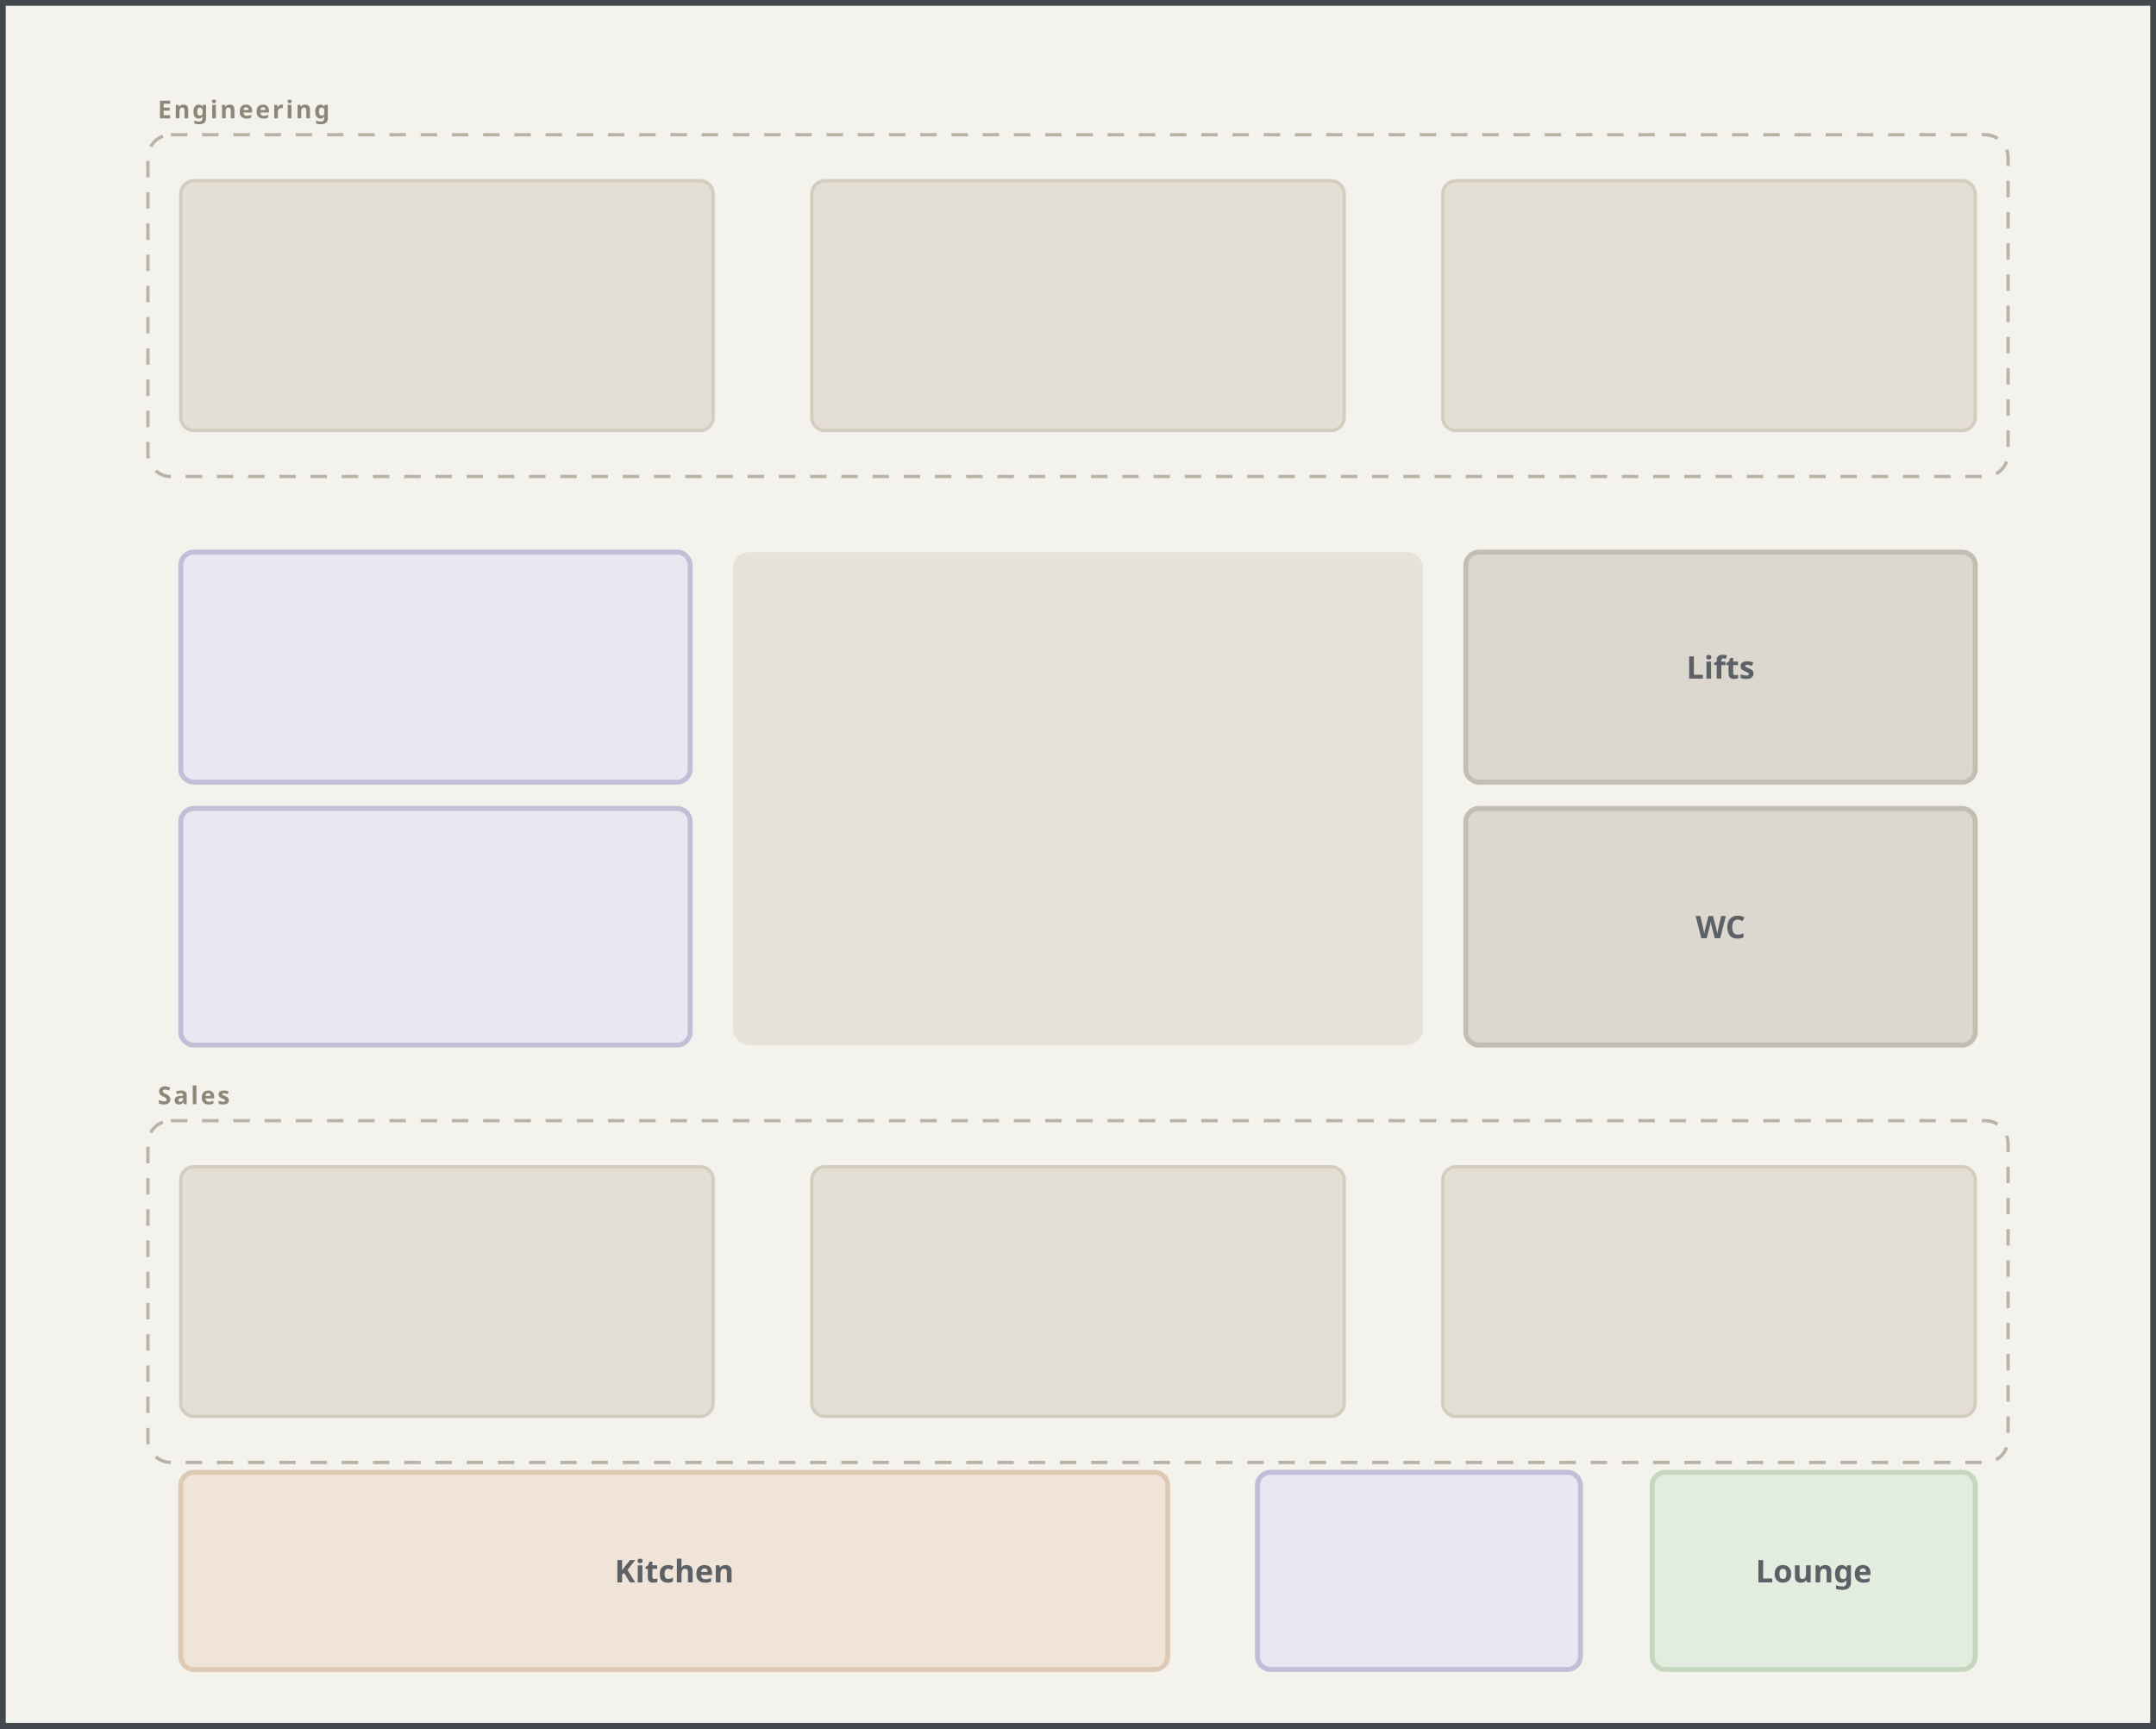
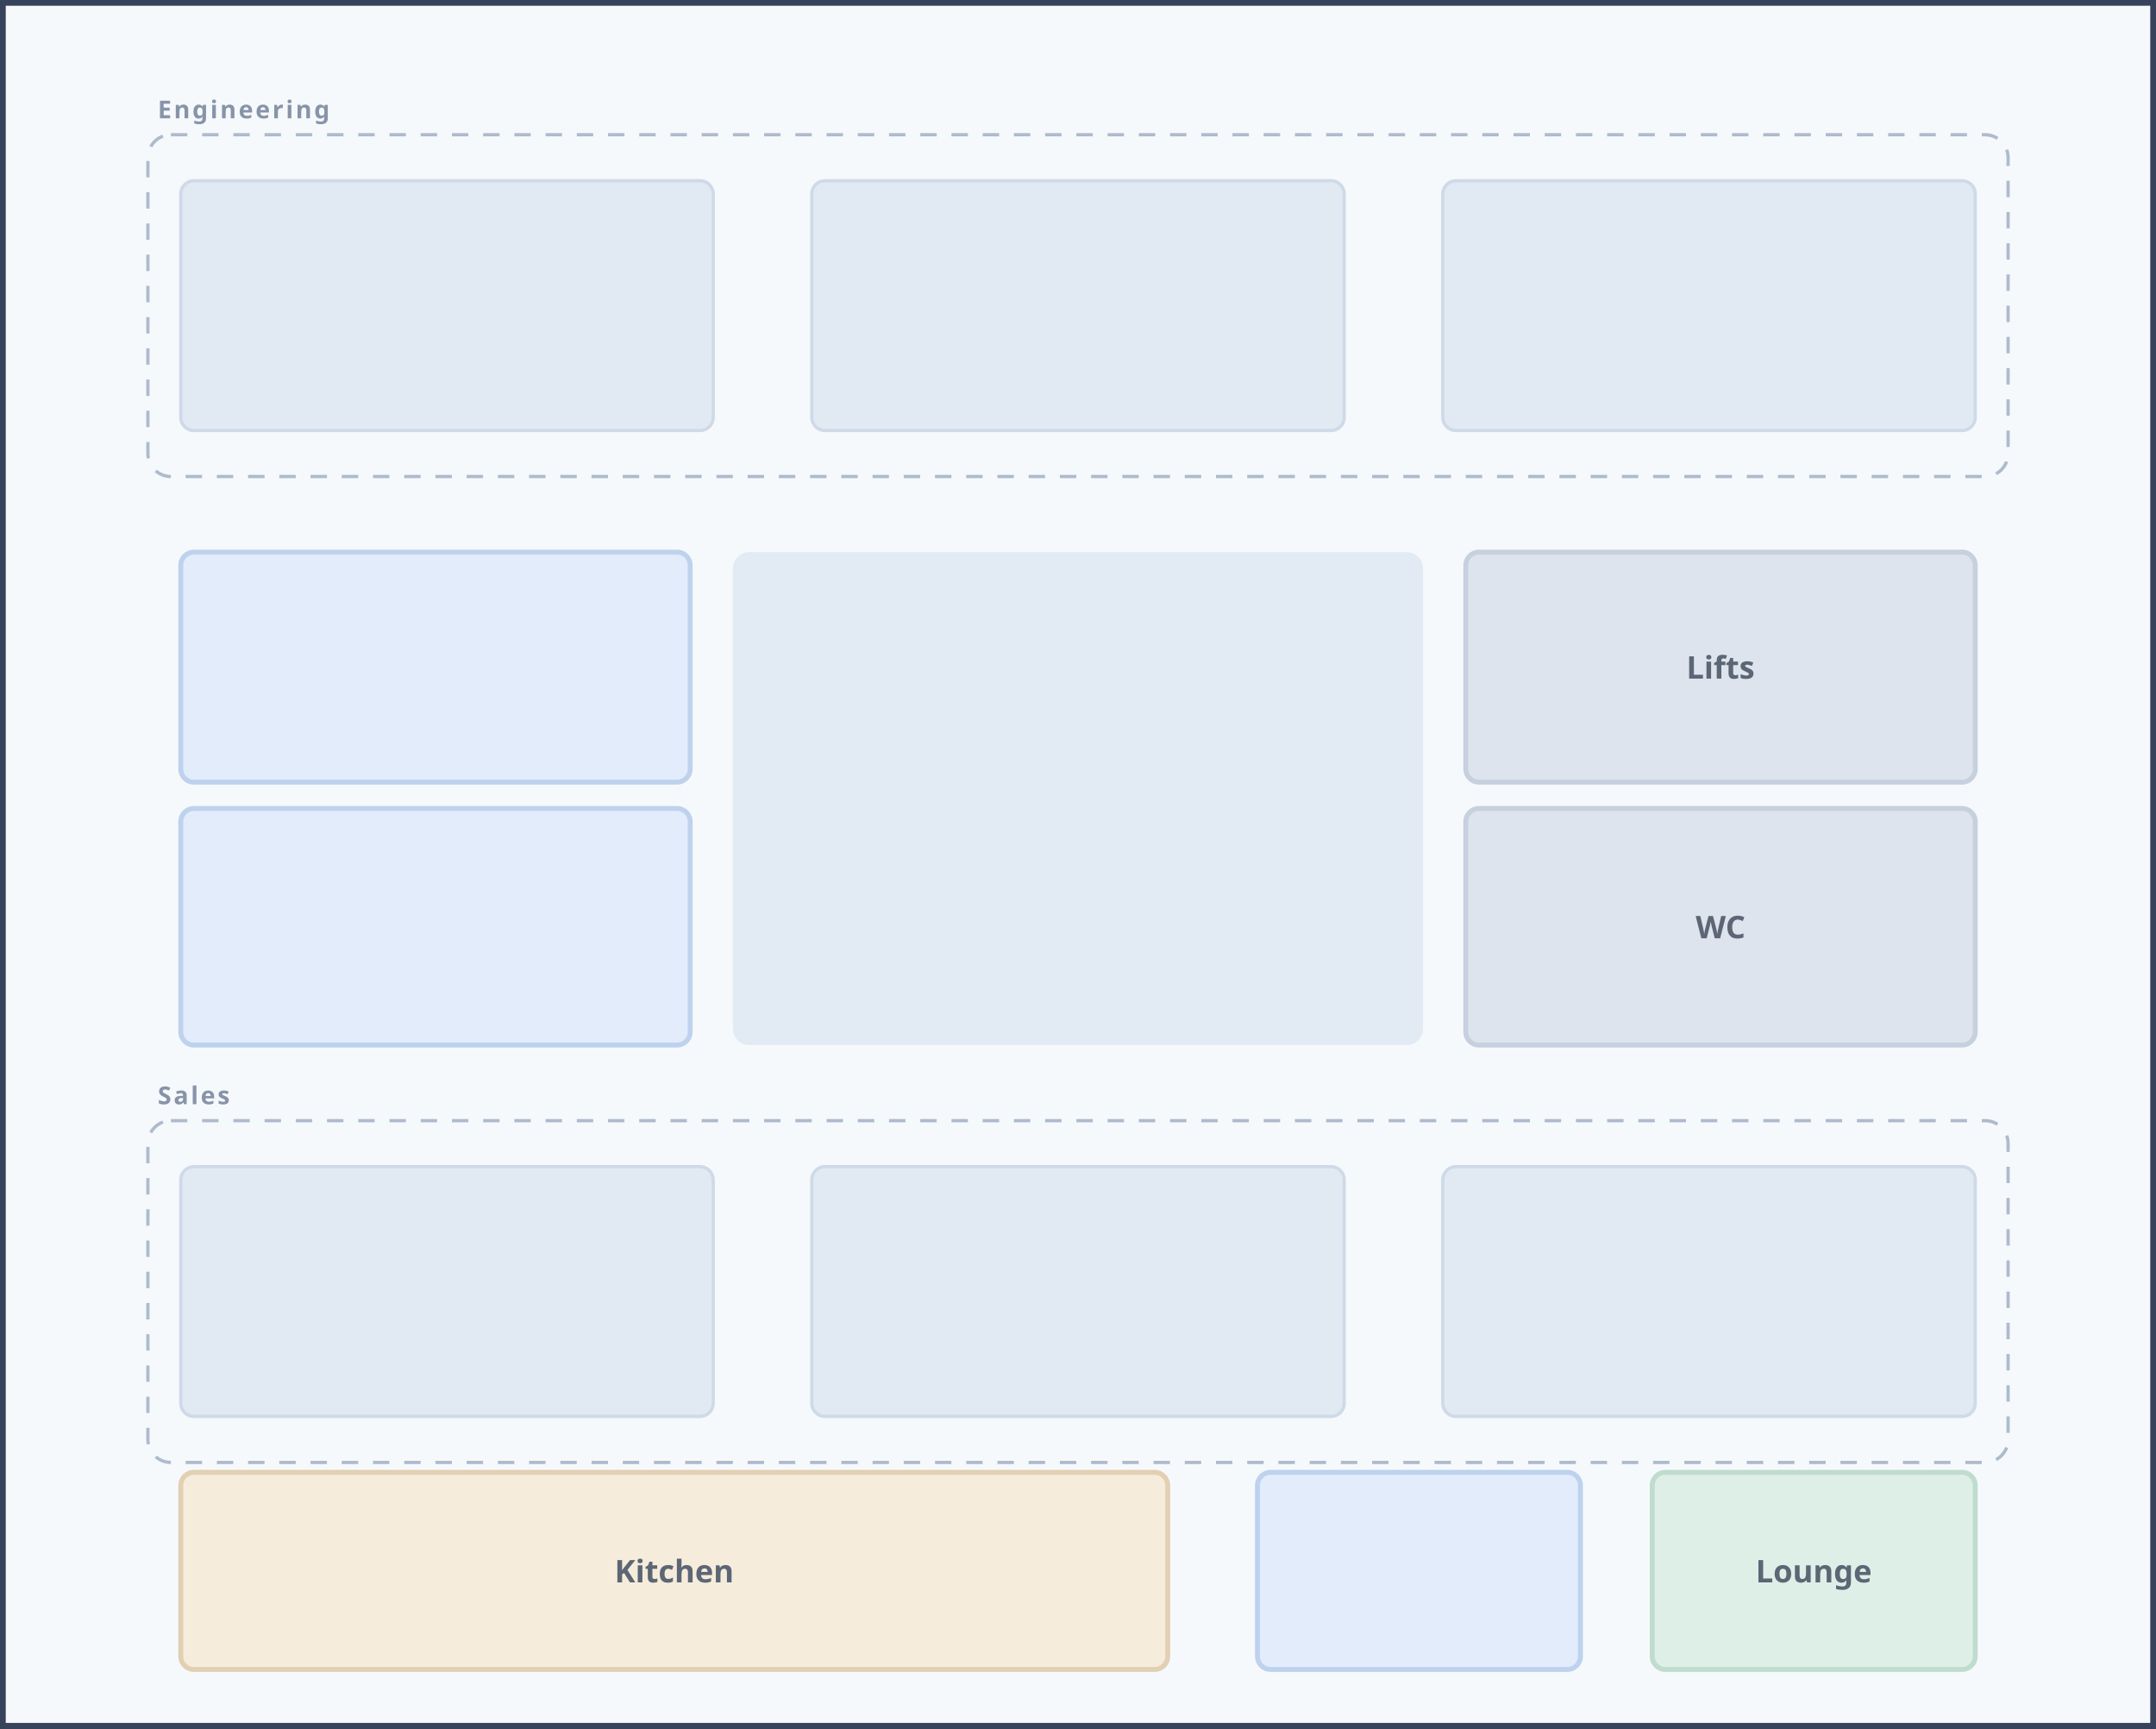
<svg xmlns="http://www.w3.org/2000/svg" viewBox="0 0 1312 1052" width="1312" height="1052">
  <style>
-   .slab   { fill: #f4f2ed; }
-   .void   { fill: #e6e2d8; }
-   .wall   { fill: none; stroke: #43474e; stroke-width: 7; stroke-linejoin: round; }
-   .bench  { fill: #e3dfd4; stroke: #d2cdbf; stroke-width: 2; }
-   .room   { fill: #eae7f2; stroke: #c3bdd8; stroke-width: 3; }
-   .room--core  { fill: #dcd8cf; stroke: #c3beb2; }
-   .room--wc    { fill: #dcd8cf; stroke: #c3beb2; }
-   .room--cafe  { fill: #f0e4d8; stroke: #ddc9b4; }
-   .room--collab{ fill: #e2ecdf; stroke: #c4d8c0; }
-   .room--focus { fill: #eae7f2; stroke: #c3bdd8; }
-   .zone   { fill: none; stroke: #b9b3a5; stroke-width: 2; stroke-dasharray: 10 9; }
-   .rlabel { fill: #5c6067; font: 600 19px system-ui, sans-serif; }
-   .zlabel { fill: #8d8778; font: 700 15px system-ui, sans-serif;
+   .slab   { fill: #f6f9fc; }
+   .void   { fill: #e2eaf4; }
+   .wall   { fill: none; stroke: #37435a; stroke-width: 7; stroke-linejoin: round; }
+   .bench  { fill: #e1e9f3; stroke: #cfdae8; stroke-width: 2; }
+   .room   { fill: #e2ecfb; stroke: #bed2ee; stroke-width: 3; }
+   .room--core  { fill: #dde4ee; stroke: #c6d0de; }
+   .room--wc    { fill: #dde4ee; stroke: #c6d0de; }
+   .room--cafe  { fill: #f6ecdb; stroke: #e2d0b3; }
+   .room--collab{ fill: #ddefe7; stroke: #bfdccf; }
+   .room--focus { fill: #e2ecfb; stroke: #bed2ee; }
+   .zone   { fill: none; stroke: #aebbcd; stroke-width: 2; stroke-dasharray: 10 9; }
+   .rlabel { fill: #5c6675; font: 600 19px system-ui, sans-serif; }
+   .zlabel { fill: #8794a8; font: 700 15px system-ui, sans-serif;
            letter-spacing: 1.4px; text-transform: uppercase; }

  @media (prefers-color-scheme: dark) {
-     .slab   { fill: #1e2127; }
-     .void   { fill: #14161a; }
-     .wall   { stroke: #767d88; }
-     .bench  { fill: #272b32; stroke: #31363f; }
-     .room   { fill: #2b2e39; stroke: #3d4152; }
-     .room--core  { fill: #24272d; stroke: #343841; }
-     .room--wc    { fill: #24272d; stroke: #343841; }
-     .room--cafe  { fill: #322a26; stroke: #46392f; }
-     .room--collab{ fill: #232d29; stroke: #324037; }
-     .room--focus { fill: #2b2e39; stroke: #3d4152; }
-     .zone   { stroke: #454a53; }
-     .rlabel { fill: #9aa0a8; }
-     .zlabel { fill: #6d7884; }
+     .slab   { fill: #141a26; }
+     .void   { fill: #0a0e17; }
+     .wall   { stroke: #6d7b92; }
+     .bench  { fill: #1e2533; stroke: #29313f; }
+     .room   { fill: #1d2738; stroke: #2e3b52; }
+     .room--core  { fill: #191f2b; stroke: #29313f; }
+     .room--wc    { fill: #191f2b; stroke: #29313f; }
+     .room--cafe  { fill: #2a2318; stroke: #3d3323; }
+     .room--collab{ fill: #14251f; stroke: #20372c; }
+     .room--focus { fill: #1d2738; stroke: #2e3b52; }
+     .zone   { stroke: #3a465a; }
+     .rlabel { fill: #97a3b6; }
+     .zlabel { fill: #6b7890; }
  }
</style>
  <g class="plate">
    <rect class="slab" x="0" y="0" width="1312" height="1052" />
    <rect class="void" x="446" y="336" width="420" height="300" rx="10" />
  </g>
  <g class="zones">
    <rect class="zone" x="90" y="82" width="1132" height="208" rx="14" />
    <text class="zlabel" x="96" y="72" text-anchor="start">Engineering</text>
    <rect class="zone" x="90" y="682" width="1132" height="208" rx="14" />
    <text class="zlabel" x="96" y="672" text-anchor="start">Sales</text>
  </g>
  <g class="rooms">
    <rect class="room" x="110" y="336" width="310" height="140" rx="8" />
    <rect class="room" x="110" y="492" width="310" height="144" rx="8" />
    <rect class="room room--core" x="892" y="336" width="310" height="140" rx="8" />
    <text class="rlabel" x="1047" y="413" text-anchor="middle">Lifts</text>
    <rect class="room room--wc" x="892" y="492" width="310" height="144" rx="8" />
    <text class="rlabel" x="1047" y="571" text-anchor="middle">WC</text>
    <rect class="room room--cafe" x="110" y="896" width="600.6" height="120" rx="8" />
    <text class="rlabel" x="410.3" y="963" text-anchor="middle">Kitchen</text>
    <rect class="room room--focus" x="765.2" y="896" width="196.56" height="120" rx="8" />
    <rect class="room room--collab" x="1005.44" y="896" width="196.56" height="120" rx="8" />
    <text class="rlabel" x="1103.72" y="963" text-anchor="middle">Lounge</text>
  </g>
  <g class="benches">
    <rect class="bench" x="110" y="110" width="324" height="152" rx="8" />
    <rect class="bench" x="110" y="710" width="324" height="152" rx="8" />
    <rect class="bench" x="494" y="110" width="324" height="152" rx="8" />
    <rect class="bench" x="494" y="710" width="324" height="152" rx="8" />
    <rect class="bench" x="878" y="110" width="324" height="152" rx="8" />
    <rect class="bench" x="878" y="710" width="324" height="152" rx="8" />
  </g>
  <g class="walls">
    <rect class="wall" x="0" y="0" width="1312" height="1052" />
  </g>
</svg>
